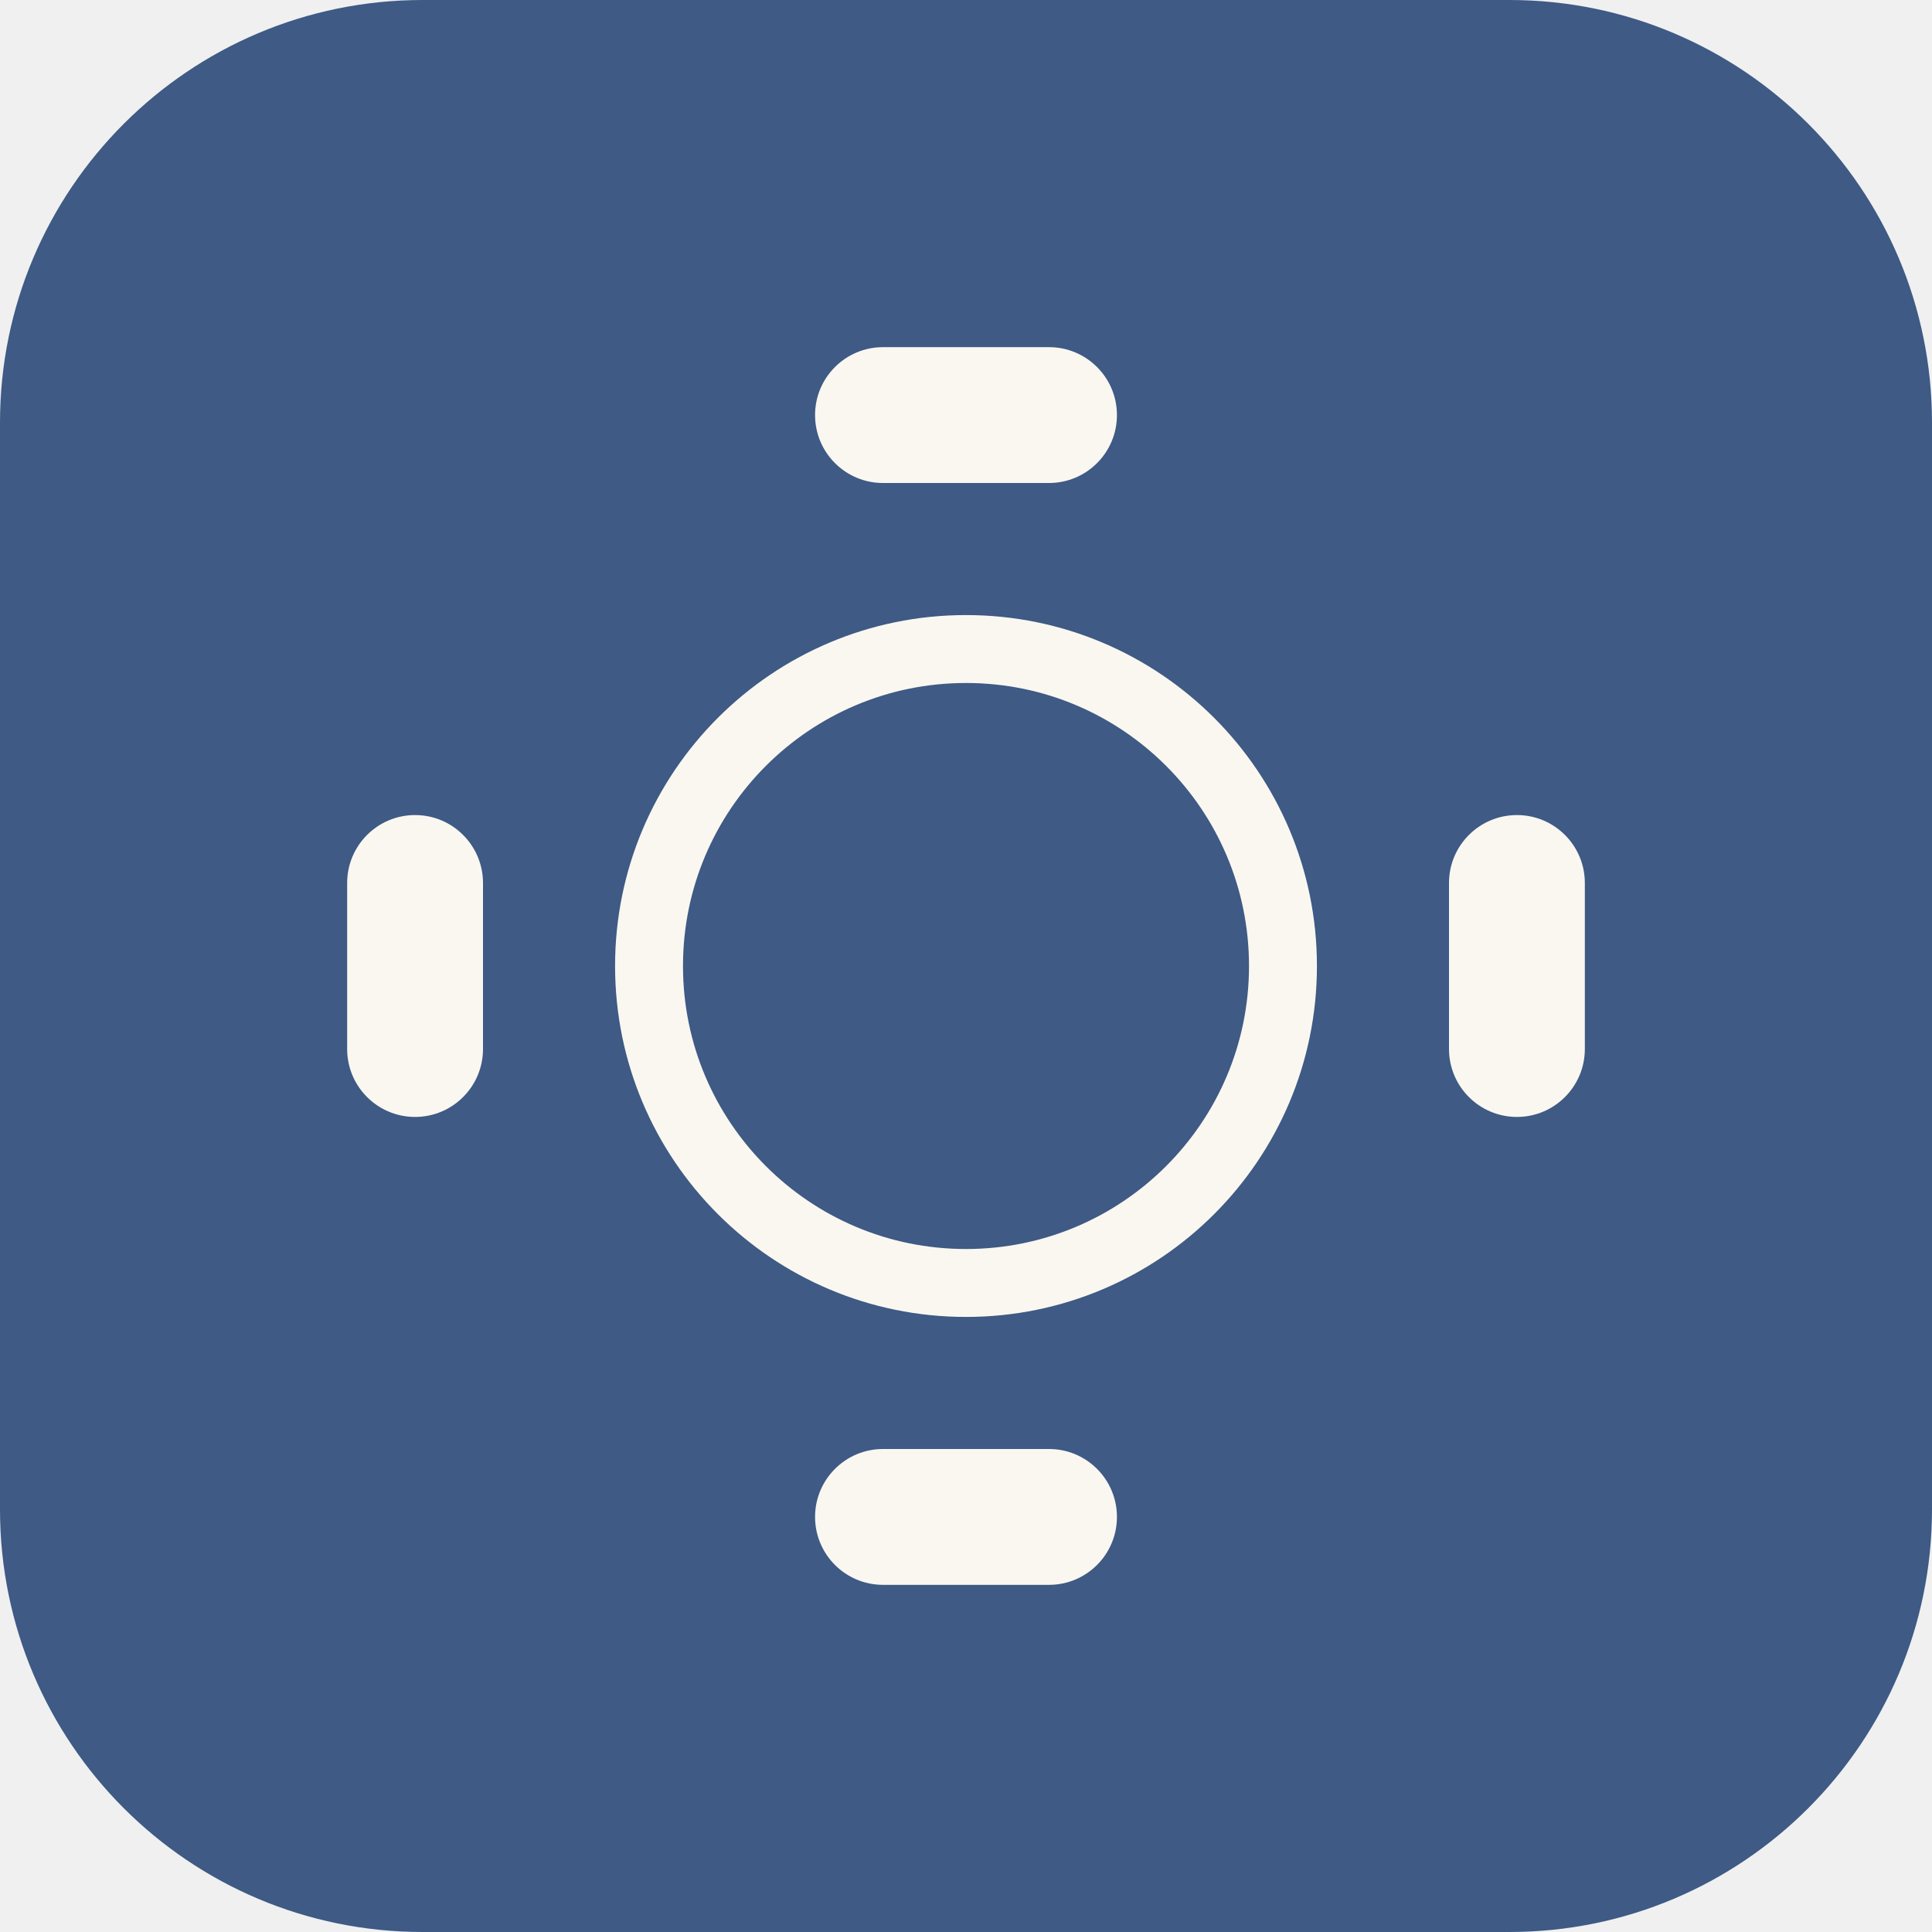
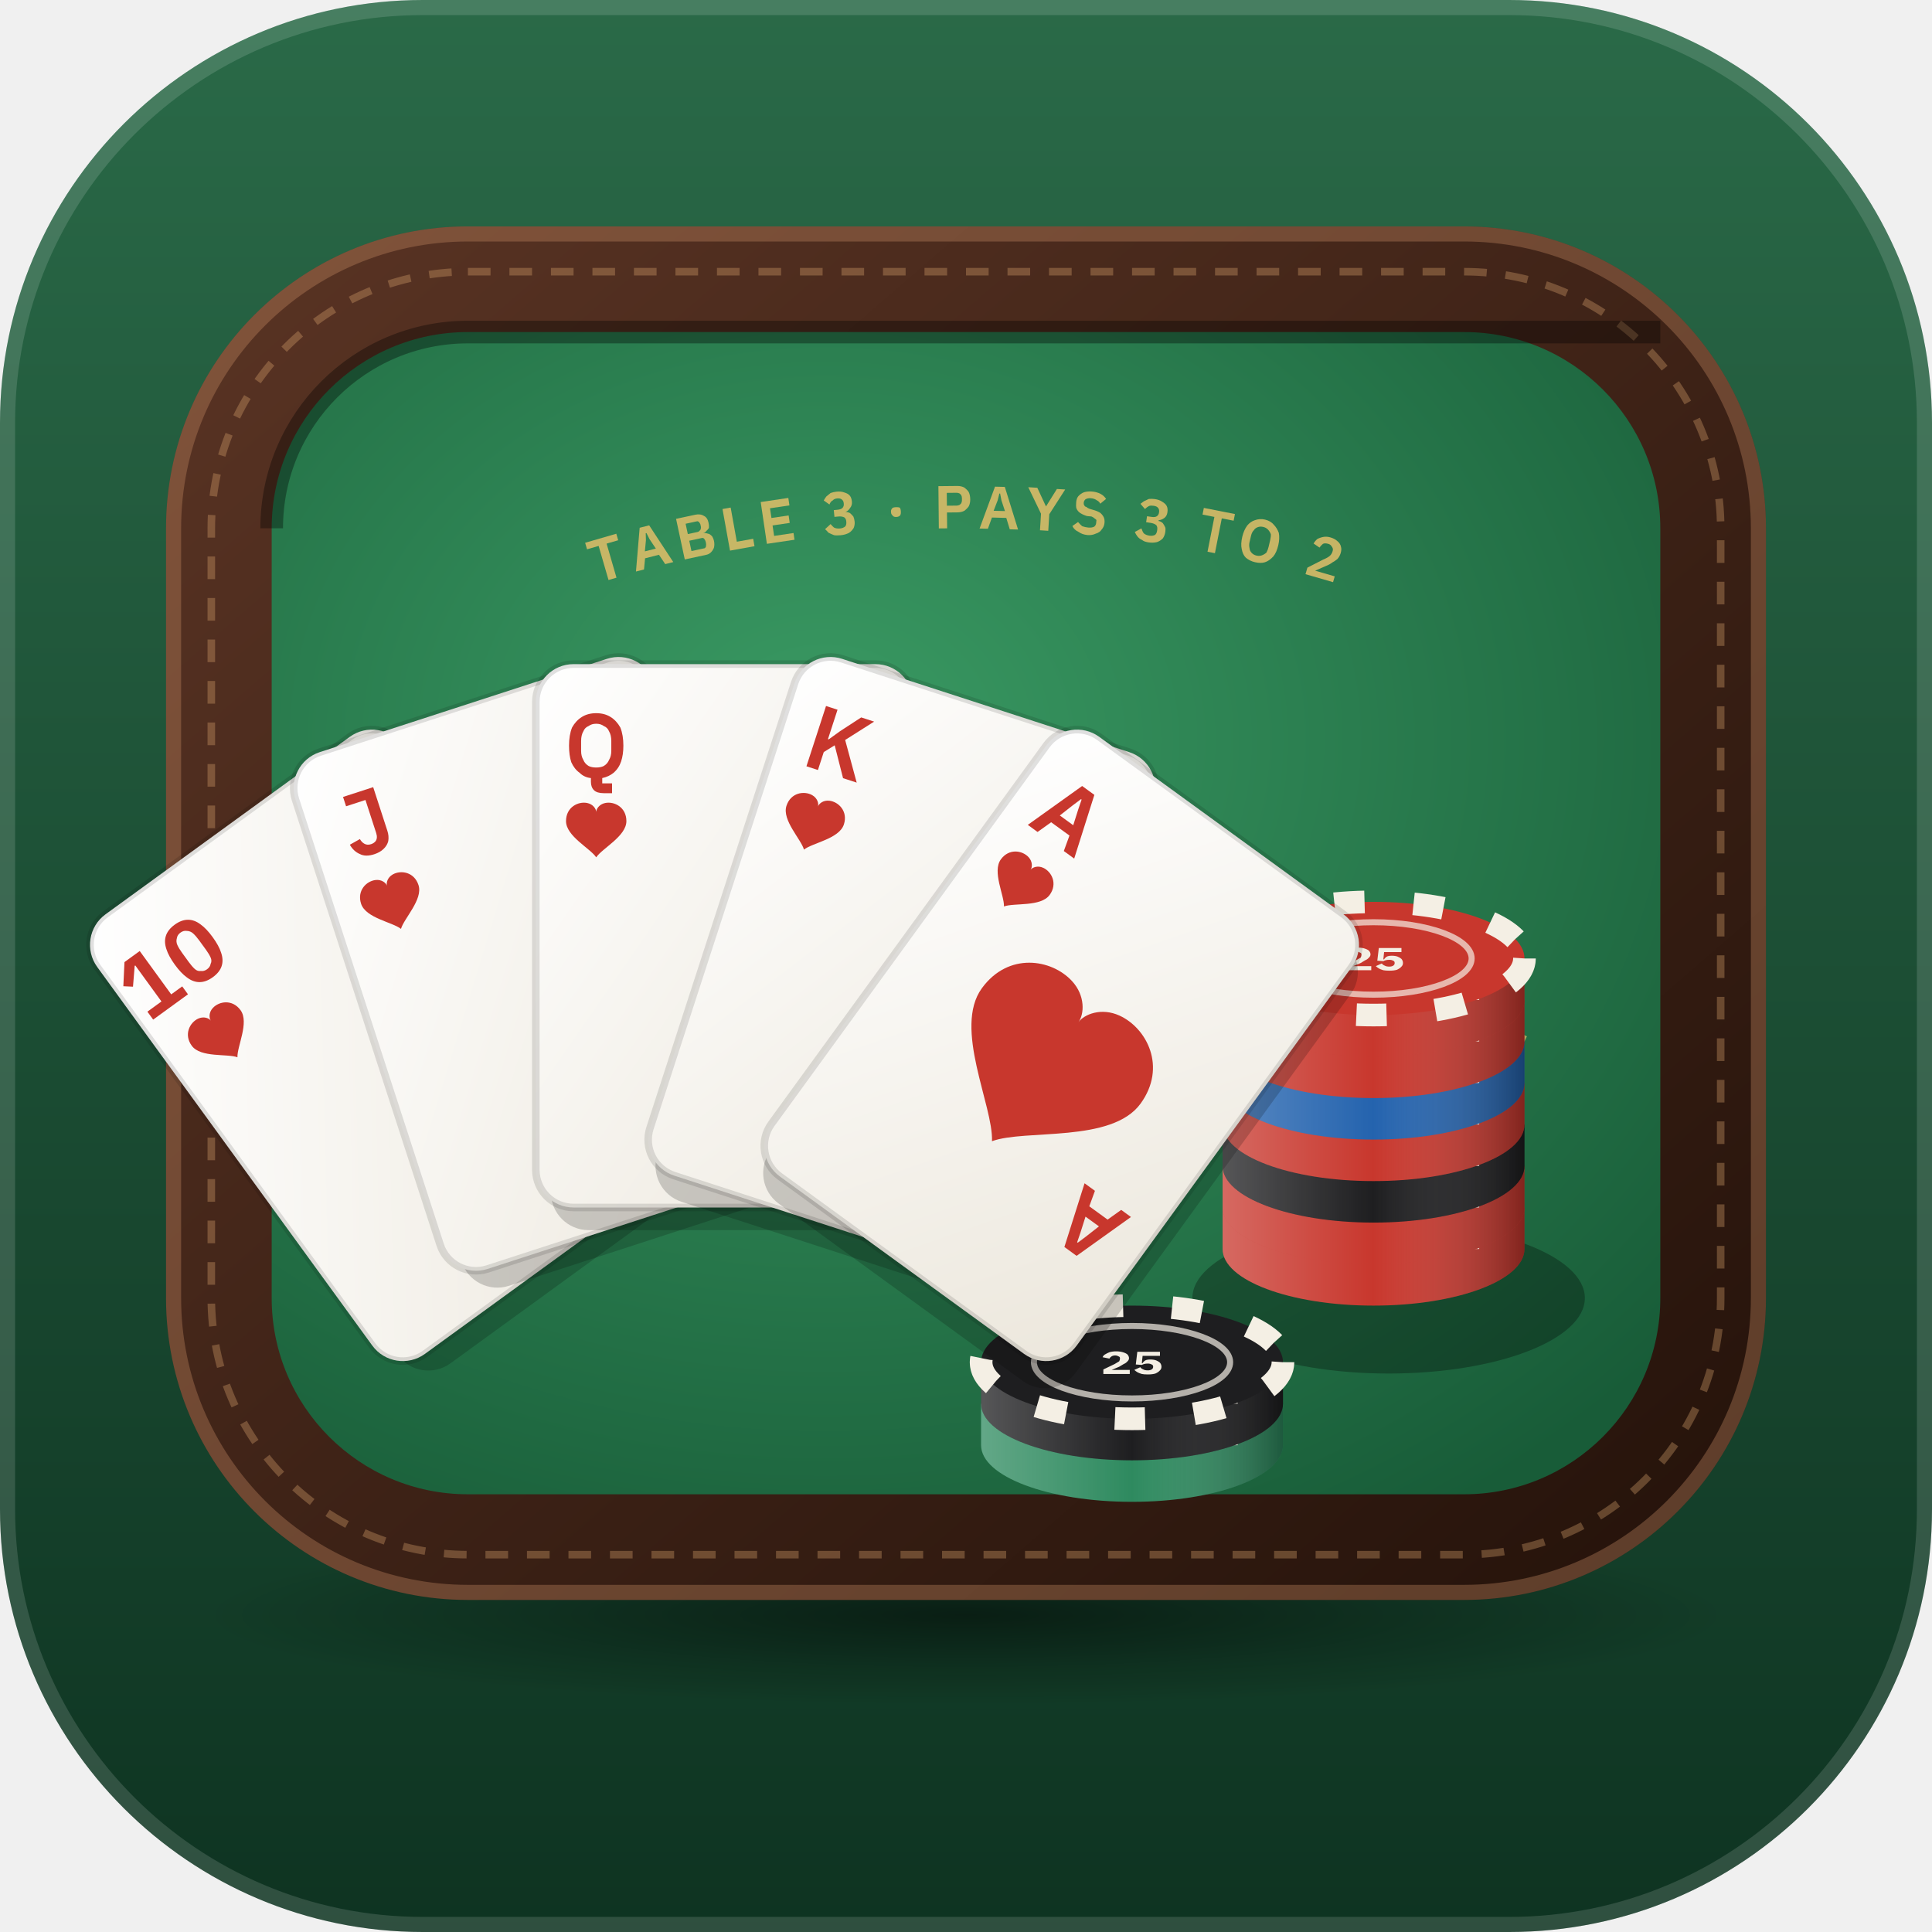
<svg xmlns="http://www.w3.org/2000/svg" viewBox="0 0 256 256">
-   <rect width="256" height="256" rx="56" fill="#3E5A85" />
-   <circle cx="128" cy="128" r="42" fill="none" stroke="#FAF7F0" stroke-width="9" />
-   <g fill="#FAF7F0">
-     <rect x="108" y="46" width="40" height="18" rx="9" />
-     <rect x="108" y="192" width="40" height="18" rx="9" />
-     <rect x="46" y="108" width="18" height="40" rx="9" />
-     <rect x="192" y="108" width="18" height="40" rx="9" />
+   <defs>
+     <linearGradient id="gamelobby-l1" x1="0" y1="0" x2="0" y2="1">
+       <stop offset="0" stop-color="#2A6A48" />
+       <stop offset="1" stop-color="#0E3321" />
+     </linearGradient>
+     <radialGradient id="gamelobby-r2" cx="0.5" cy="0.5" r="0.5">
+       <stop offset="0" stop-color="#000" stop-opacity="0.5" />
+       <stop offset="0.6" stop-color="#000" stop-opacity="0.18" />
+       <stop offset="1" stop-color="#000" stop-opacity="0" />
+     </radialGradient>
+     <linearGradient id="gamelobby-l3" x1="0" y1="0" x2="1" y2="1">
+       <stop offset="0" stop-color="#5A3424" />
+       <stop offset="1" stop-color="#24120A" />
+     </linearGradient>
+     <radialGradient id="gamelobby-r4" cx="0.4" cy="0.35" r="0.8">
+       <stop offset="0" stop-color="#3A9A63" />
+       <stop offset="1" stop-color="#185C38" />
+     </radialGradient>
+     <linearGradient id="gamelobby-l5" x1="0" y1="0" x2="1" y2="0">
+       <stop offset="0" stop-color="#fff" stop-opacity="0.25" />
+       <stop offset="0.5" stop-color="#fff" stop-opacity="0" />
+       <stop offset="1" stop-color="#000" stop-opacity="0.35" />
+     </linearGradient>
+     <linearGradient id="gamelobby-l6" x1="0" y1="0" x2="1" y2="0">
+       <stop offset="0" stop-color="#fff" stop-opacity="0.25" />
+       <stop offset="0.5" stop-color="#fff" stop-opacity="0" />
+       <stop offset="1" stop-color="#000" stop-opacity="0.35" />
+     </linearGradient>
+     <linearGradient id="gamelobby-l7" x1="0" y1="0" x2="1" y2="0">
+       <stop offset="0" stop-color="#fff" stop-opacity="0.25" />
+       <stop offset="0.5" stop-color="#fff" stop-opacity="0" />
+       <stop offset="1" stop-color="#000" stop-opacity="0.35" />
+     </linearGradient>
+     <linearGradient id="gamelobby-l8" x1="0" y1="0" x2="1" y2="0">
+       <stop offset="0" stop-color="#fff" stop-opacity="0.25" />
+       <stop offset="0.5" stop-color="#fff" stop-opacity="0" />
+       <stop offset="1" stop-color="#000" stop-opacity="0.35" />
+     </linearGradient>
+     <linearGradient id="gamelobby-l9" x1="0" y1="0" x2="1" y2="0">
+       <stop offset="0" stop-color="#fff" stop-opacity="0.25" />
+       <stop offset="0.5" stop-color="#fff" stop-opacity="0" />
+       <stop offset="1" stop-color="#000" stop-opacity="0.35" />
+     </linearGradient>
+     <linearGradient id="gamelobby-l10" x1="0" y1="0" x2="1" y2="0">
+       <stop offset="0" stop-color="#fff" stop-opacity="0.25" />
+       <stop offset="0.5" stop-color="#fff" stop-opacity="0" />
+       <stop offset="1" stop-color="#000" stop-opacity="0.35" />
+     </linearGradient>
+     <linearGradient id="gamelobby-l11" x1="0" y1="0" x2="1" y2="0">
+       <stop offset="0" stop-color="#fff" stop-opacity="0.25" />
+       <stop offset="0.5" stop-color="#fff" stop-opacity="0" />
+       <stop offset="1" stop-color="#000" stop-opacity="0.35" />
+     </linearGradient>
+     <linearGradient id="gamelobby-l12" x1="0" y1="0" x2="1" y2="0">
+       <stop offset="0" stop-color="#fff" stop-opacity="0.25" />
+       <stop offset="0.5" stop-color="#fff" stop-opacity="0" />
+       <stop offset="1" stop-color="#000" stop-opacity="0.35" />
+     </linearGradient>
+     <linearGradient id="gamelobby-l13" x1="0" y1="0" x2="1" y2="0">
+       <stop offset="0" stop-color="#fff" stop-opacity="0.25" />
+       <stop offset="0.5" stop-color="#fff" stop-opacity="0" />
+       <stop offset="1" stop-color="#000" stop-opacity="0.35" />
+     </linearGradient>
+     <linearGradient id="gamelobby-l14" x1="0" y1="0" x2="1" y2="1">
+       <stop offset="0" stop-color="#FFFFFF" />
+       <stop offset="1" stop-color="#ECE7DC" />
+     </linearGradient>
+     <linearGradient id="gamelobby-l15" x1="0" y1="0" x2="1" y2="1">
+       <stop offset="0" stop-color="#FFFFFF" />
+       <stop offset="1" stop-color="#ECE7DC" />
+     </linearGradient>
+     <linearGradient id="gamelobby-l16" x1="0" y1="0" x2="1" y2="1">
+       <stop offset="0" stop-color="#FFFFFF" />
+       <stop offset="1" stop-color="#ECE7DC" />
+     </linearGradient>
+     <linearGradient id="gamelobby-l17" x1="0" y1="0" x2="1" y2="1">
+       <stop offset="0" stop-color="#FFFFFF" />
+       <stop offset="1" stop-color="#ECE7DC" />
+     </linearGradient>
+     <linearGradient id="gamelobby-l18" x1="0" y1="0" x2="1" y2="1">
+       <stop offset="0" stop-color="#FFFFFF" />
+       <stop offset="1" stop-color="#ECE7DC" />
+     </linearGradient>
+   </defs>
+   <rect x="0" y="0" width="256" height="256" rx="56" fill="url(#gamelobby-l1)" />
+   <ellipse cx="128" cy="214" rx="102" ry="12" fill="url(#gamelobby-r2)" />
+   <rect x="22" y="30" width="212" height="182" rx="40" fill="url(#gamelobby-l3)" />
+   <rect x="23" y="31" width="210" height="180" rx="39" fill="none" stroke="#C98C66" stroke-opacity="0.35" stroke-width="2" />
+   <rect x="28" y="36" width="200" height="170" rx="34" fill="none" stroke="#D9A56E" stroke-opacity="0.35" stroke-width="1" stroke-dasharray="3 2.5" />
+   <rect x="36" y="44" width="184" height="154" rx="26" fill="url(#gamelobby-r4)" />
+   <path d="M36 70a26 26 0 0 1 26-26h158" fill="none" stroke="#000" stroke-opacity="0.35" stroke-width="3" />
+   <path d="M54 138A170 170 0 0 1 202 138" fill="none" stroke="#E2BE68" stroke-opacity="0.7" stroke-width="1.5" />
+   <path d="m83.3 72l-1.6 0 0 4.7-1.1 0 0-4.7-1.6 0 0-.9 4.3 0z" transform="rotate(-16.1915 81.1534 76.6637)" fill="#E2BE68" opacity="0.85" />
+   <path d="m89.3 75.1l-1.1 0-.5-1.4-1.9 0-.5 1.4-1.1 0 1.9-5.5 1.3 0zm-1.8-2.3l-.5-1.4-.2-.9-.1 0-.2 .9-.5 1.4z" transform="rotate(-14.2107 86.7579 75.1409)" fill="#E2BE68" opacity="0.85" />
+   <path d="m90.7 73.7l0-5.5 2.6 0q.7 0 1.1 .4 .4 .3 .4 1 0 .4-.1 .7-.2 .2-.4 .3-.2 .2-.5 .2l0 0q.2 0 .4 .1 .2 .1 .4 .2 .2 .2 .3 .4 .1 .3 .1 .6 0 .5-.2 .9-.2 .3-.5 .5-.3 .2-.7 .2zm1.1-2.3l0 1.4 1.5 0q.2 0 .3 0 .2-.1 .2-.2 .1-.2 .1-.4l0-.2q0-.2-.1-.4 0-.1-.2-.2-.1 0-.3 0zm0-2.3l0 1.4 1.3 0q.2 0 .3-.1 .2-.1 .2-.2 .1-.1 .1-.3l0-.3q0-.1-.1-.3 0-.1-.2-.2-.1 0-.3 0z" transform="rotate(-12.1167 92.7362 73.7427)" fill="#E2BE68" opacity="0.85" />
+   <path d="m100 72.7l-3.3 0 0-5.6 1.1 0 0 4.6 2.2 0z" transform="rotate(-10.2287 98.1671 72.67)" fill="#E2BE68" opacity="0.85" />
+   <path d="m105.3 71.8l-3.7 0 0-5.6 3.7 0 0 1-2.6 0 0 1.3 2.3 0 0 1-2.3 0 0 1.4 2.6 0z" transform="rotate(-8.42657 103.381 71.8136)" fill="#E2BE68" opacity="0.85" />
+   <path d="m110.8 67.5l.5 0q.5 0 .7-.2 .2-.2 .2-.5l0-.1q0-.3-.2-.5-.2-.2-.6-.2-.4 0-.6 .2-.3 .1-.5 .5l-.7-.6q.2-.3 .4-.5 .3-.2 .6-.4 .4-.1 .8-.1 .6 0 1 .2 .5 .2 .7 .5 .2 .3 .2 .8 0 .5-.3 .8-.3 .4-.7 .5l0 0q.3 0 .6 .2 .2 .2 .4 .5 .1 .3 .1 .7 0 .4-.2 .8-.3 .4-.7 .6-.5 .2-1.1 .2-.6 0-.9-.1-.4-.2-.7-.4-.2-.3-.4-.5l.8-.6q.2 .3 .4 .5 .3 .2 .8 .2 .4 0 .7-.2 .2-.2 .2-.6l0-.1q0-.3-.2-.5-.3-.2-.8-.2l-.5 0z" transform="rotate(-5.59998 111.606 70.8018)" fill="#E2BE68" opacity="0.85" />
+   <path d="m118.9 68.5q-.4 0-.5-.2-.2-.2-.2-.4l0-.2q0-.2 .2-.4 .1-.1 .5-.1 .3 0 .5 .1 .1 .2 .1 .4l0 .2q0 .2-.1 .4-.2 .2-.5 .2z" transform="rotate(-3.1158 118.869 70.2484)" fill="#E2BE68" opacity="0.85" />
+   <path d="m125.5 70l-1.1 0 0-5.6 2.5 0q.5 0 .9 .2 .4 .3 .6 .6 .2 .4 .2 1 0 .5-.2 .9-.2 .3-.6 .6-.4 .2-.9 .2l-1.4 0zm0-4.7l0 1.7 1.3 0q.2 0 .4-.1 .1-.1 .2-.2 .1-.2 .1-.4l0-.3q0-.2-.1-.4-.1-.1-.2-.2-.2-.1-.4-.1z" transform="rotate(-0.575686 126.312 70.0085)" fill="#E2BE68" opacity="0.85" />
+   <path d="m134.9 70.1l-1.1 0-.5-1.5-1.9 0-.5 1.5-1.1 0 1.9-5.6 1.3 0zm-1.8-2.4l-.5-1.4-.2-.9-.1 0-.2 .9-.5 1.4z" transform="rotate(1.48833 132.364 70.0567)" fill="#E2BE68" opacity="0.85" />
+   <path d="m138.9 70.3l-1.1 0 0-2.2-1.9-3.4 1.2 0 1.3 2.4 0 0 1.3-2.4 1.1 0-1.9 3.4z" transform="rotate(3.54006 138.373 70.3206)" fill="#E2BE68" opacity="0.85" />
+   <path d="m144.1 70.9q-.7 0-1.2-.3-.6-.2-.9-.7l.7-.6q.3 .3 .6 .5 .4 .1 .8 .1 .5 0 .8-.2 .2-.2 .2-.5 0-.2 0-.4-.1-.1-.3-.2-.1-.1-.4-.2l-.6 0q-.5-.1-.9-.3-.4-.2-.6-.6-.1-.3-.1-.8 0-.5 .2-.8 .3-.4 .7-.6 .5-.2 1.1-.2 .6 0 1.1 .2 .5 .2 .8 .6l-.7 .7q-.2-.3-.5-.4-.3-.2-.8-.2-.4 0-.7 .2-.2 .2-.2 .5 0 .2 .1 .3 .1 .2 .3 .2 .1 .1 .4 .2l.5 .1q.6 .1 1 .3 .3 .2 .5 .5 .2 .3 .2 .8 0 .5-.3 .9-.2 .4-.7 .6-.5 .3-1.1 .3z" transform="rotate(5.50858 144.127 70.7759)" fill="#E2BE68" opacity="0.85" />
+   <path d="m151.5 68.5l.6 0q.5 0 .7-.2 .2-.2 .2-.5l0-.1q0-.3-.2-.5-.2-.2-.6-.2-.4 0-.6 .1-.3 .2-.5 .5l-.7-.6q.2-.2 .4-.4 .3-.2 .6-.4 .4-.1 .8-.1 .6 0 1 .2 .5 .2 .7 .5 .2 .3 .2 .8 0 .5-.3 .8-.3 .3-.7 .4l0 .1q.3 0 .6 .2 .2 .2 .4 .5 .1 .2 .1 .6 0 .5-.2 .9-.3 .4-.7 .6-.5 .2-1.1 .2-.6 0-.9-.2-.4-.1-.7-.4-.2-.2-.4-.5l.8-.6q.2 .4 .4 .6 .3 .2 .8 .2 .4 0 .7-.2 .2-.2 .2-.6l0-.1q0-.4-.2-.6-.3-.2-.8-.2l-.6 0z" transform="rotate(8.35018 152.397 71.781)" fill="#E2BE68" opacity="0.85" />
+   <path d="m162.6 68.5l-1.6 0 0 4.7-1 0 0-4.7-1.6 0 0-.9 4.2 0z" transform="rotate(11.1495 160.486 73.1708)" fill="#E2BE68" opacity="0.85" />
+   <path d="m166.3 74.5q-.7 0-1.3-.3-.5-.3-.8-1-.3-.6-.3-1.6 0-.9 .3-1.6 .3-.6 .8-.9 .6-.4 1.3-.4 .8 0 1.3 .4 .5 .3 .9 .9 .3 .7 .3 1.6 0 1-.3 1.6-.4 .7-.9 1-.5 .3-1.3 .3zm0-.9q.4 0 .7-.2 .3-.2 .5-.5 .1-.4 .1-.8l0-.9q0-.5-.1-.8-.2-.3-.5-.5-.3-.2-.7-.2-.4 0-.7 .2-.3 .2-.4 .5-.2 .3-.2 .8l0 .9q0 .4 .2 .8 .1 .3 .4 .5 .3 .2 .7 .2z" transform="rotate(13.1849 166.32 74.4286)" fill="#E2BE68" opacity="0.85" />
+   <path d="m176.7 75.8l0 .8-3.8 0 0-.9 1.7-1.6q.5-.4 .7-.7 .2-.3 .2-.7l0-.1q0-.3-.3-.5-.2-.2-.5-.2-.5 0-.7 .2-.2 .3-.3 .6l-.9-.3q.1-.4 .3-.7 .3-.3 .7-.5 .4-.2 .9-.2 .6 0 1 .2 .5 .2 .7 .6 .2 .3 .2 .8 0 .5-.2 .9-.2 .3-.5 .6-.3 .4-.7 .7l-1.2 1z" transform="rotate(16.1642 174.77 76.6414)" fill="#E2BE68" opacity="0.85" />
+   <ellipse cx="184" cy="172" rx="26" ry="10" fill="#000" opacity="0.3" />
+   <path d="M162 160.0v5.5a20 7.5 0 0 0 40 0v-5.5z" fill="#C8372D" />
+   <path d="M162 160.0v5.5a20 7.5 0 0 0 40 0v-5.5z" fill="url(#gamelobby-l5)" />
+   <rect x="168" y="161" width="4" height="4" fill="#F4EFE4" opacity="0.9" />
+   <rect x="180" y="161" width="4" height="4.5" fill="#F4EFE4" opacity="0.9" />
+   <rect x="192" y="161" width="4" height="4.5" fill="#F4EFE4" opacity="0.9" />
+   <path d="M162 154.5v5.5a20 7.5 0 0 0 40 0v-5.5z" fill="#C8372D" />
+   <path d="M162 154.5v5.5a20 7.5 0 0 0 40 0v-5.5z" fill="url(#gamelobby-l6)" />
+   <rect x="168" y="155.5" width="4" height="4" fill="#F4EFE4" opacity="0.9" />
+   <rect x="180" y="155.5" width="4" height="4.5" fill="#F4EFE4" opacity="0.9" />
+   <rect x="192" y="155.5" width="4" height="4.5" fill="#F4EFE4" opacity="0.9" />
+   <path d="M162 149.0v5.5a20 7.5 0 0 0 40 0v-5.5z" fill="#1E1E20" />
+   <path d="M162 149.0v5.5a20 7.5 0 0 0 40 0v-5.5z" fill="url(#gamelobby-l7)" />
+   <rect x="168" y="150" width="4" height="4" fill="#F4EFE4" opacity="0.9" />
+   <rect x="180" y="150" width="4" height="4.5" fill="#F4EFE4" opacity="0.9" />
+   <rect x="192" y="150" width="4" height="4.5" fill="#F4EFE4" opacity="0.9" />
+   <path d="M162 143.5v5.5a20 7.5 0 0 0 40 0v-5.5z" fill="#C8372D" />
+   <path d="M162 143.5v5.5a20 7.5 0 0 0 40 0v-5.5z" fill="url(#gamelobby-l8)" />
+   <rect x="168" y="144.5" width="4" height="4" fill="#F4EFE4" opacity="0.9" />
+   <rect x="180" y="144.5" width="4" height="4.5" fill="#F4EFE4" opacity="0.9" />
+   <rect x="192" y="144.5" width="4" height="4.5" fill="#F4EFE4" opacity="0.9" />
+   <path d="M162 138.0v5.5a20 7.5 0 0 0 40 0v-5.5z" fill="#2463AE" />
+   <path d="M162 138.0v5.5a20 7.5 0 0 0 40 0v-5.5z" fill="url(#gamelobby-l9)" />
+   <rect x="168" y="139" width="4" height="4" fill="#F4EFE4" opacity="0.9" />
+   <rect x="180" y="139" width="4" height="4.5" fill="#F4EFE4" opacity="0.9" />
+   <rect x="192" y="139" width="4" height="4.5" fill="#F4EFE4" opacity="0.9" />
+   <path d="M162 132.5v5.5a20 7.5 0 0 0 40 0v-5.5z" fill="#C8372D" />
+   <path d="M162 132.5v5.5a20 7.5 0 0 0 40 0v-5.5z" fill="url(#gamelobby-l10)" />
+   <rect x="168" y="133.5" width="4" height="4" fill="#F4EFE4" opacity="0.9" />
+   <rect x="180" y="133.5" width="4" height="4.5" fill="#F4EFE4" opacity="0.9" />
+   <rect x="192" y="133.5" width="4" height="4.5" fill="#F4EFE4" opacity="0.9" />
+   <path d="M162 127.0v5.5a20 7.5 0 0 0 40 0v-5.5z" fill="#C8372D" />
+   <path d="M162 127.0v5.5a20 7.5 0 0 0 40 0v-5.5z" fill="url(#gamelobby-l11)" />
+   <rect x="168" y="128" width="4" height="4" fill="#F4EFE4" opacity="0.9" />
+   <rect x="180" y="128" width="4" height="4.5" fill="#F4EFE4" opacity="0.9" />
+   <rect x="192" y="128" width="4" height="4.5" fill="#F4EFE4" opacity="0.9" />
+   <ellipse cx="182" cy="127" rx="20" ry="7.5" fill="#C8372D" />
+   <ellipse cx="182" cy="127" rx="20" ry="7.5" fill="none" stroke="#F4EFE4" stroke-width="3" stroke-dasharray="4 6.5" />
+   <ellipse cx="182" cy="127" rx="13" ry="4.8" fill="none" stroke="#F4EFE4" stroke-opacity="0.7" stroke-width="0.8" />
+   <path d="m181.7 128.7l0 .9-3.5 0 0-1 1.5-1.2q.4-.4 .6-.6 .1-.3 .1-.6l0-.1q0-.3-.2-.4-.2-.2-.4-.2-.3 0-.5 .2-.2 .2-.3 .5l-.9-.3q.1-.4 .3-.6 .3-.3 .6-.5 .4-.2 .9-.2 .5 0 .9 .2 .4 .2 .6 .5 .2 .4 .2 .8 0 .4-.2 .7-.2 .4-.5 .6-.3 .3-.6 .6l-1 .7zm4-4l0 .9-2.3 0-.1 1.6 .1 0q.1-.3 .2-.4 .1-.2 .3-.3 .2-.1 .5-.1 .5 0 .8 .2 .3 .2 .5 .5 .2 .4 .2 .9 0 .5-.2 .8-.2 .4-.6 .7-.4 .2-1 .2-.5 0-.8-.1-.4-.2-.6-.4-.2-.2-.4-.5l.8-.6q.1 .3 .4 .5 .2 .2 .6 .2 .3 0 .5-.2 .2-.2 .2-.6l0 0q0-.4-.2-.5-.2-.2-.5-.2-.3 0-.5 .1-.2 .1-.3 .2l-.8-.1 .2-2.8z" fill="#F4EFE4" transform="translate(182 127.0) scale(1 .6) translate(-182 -127.0)" />
+   <path d="M130 186.0v5.5a20 7.5 0 0 0 40 0v-5.5z" fill="#2E8A5F" />
+   <path d="M130 186.0v5.5a20 7.5 0 0 0 40 0v-5.5z" fill="url(#gamelobby-l12)" />
+   <rect x="136" y="187" width="4" height="4" fill="#F4EFE4" opacity="0.9" />
+   <rect x="148" y="187" width="4" height="4.5" fill="#F4EFE4" opacity="0.9" />
+   <rect x="160" y="187" width="4" height="4.5" fill="#F4EFE4" opacity="0.9" />
+   <path d="M130 180.5v5.5a20 7.5 0 0 0 40 0v-5.5z" fill="#1E1E20" />
+   <path d="M130 180.5v5.5a20 7.5 0 0 0 40 0v-5.5z" fill="url(#gamelobby-l13)" />
+   <rect x="136" y="181.5" width="4" height="4" fill="#F4EFE4" opacity="0.9" />
+   <rect x="148" y="181.5" width="4" height="4.5" fill="#F4EFE4" opacity="0.9" />
+   <rect x="160" y="181.5" width="4" height="4.5" fill="#F4EFE4" opacity="0.9" />
+   <ellipse cx="150" cy="180.5" rx="20" ry="7.5" fill="#1E1E20" />
+   <ellipse cx="150" cy="180.5" rx="20" ry="7.5" fill="none" stroke="#F4EFE4" stroke-width="3" stroke-dasharray="4 6.5" />
+   <ellipse cx="150" cy="180.5" rx="13" ry="4.8" fill="none" stroke="#F4EFE4" stroke-opacity="0.7" stroke-width="0.8" />
+   <path d="m149.7 182.2l0 .9-3.5 0 0-1 1.5-1.2q.4-.4 .6-.6 .1-.3 .1-.6l0-.1q0-.3-.2-.4-.2-.2-.4-.2-.3 0-.5 .2-.2 .2-.3 .5l-.9-.3q.1-.4 .3-.6 .3-.3 .6-.5 .4-.2 .9-.2 .5 0 .9 .2 .4 .2 .6 .5 .2 .4 .2 .8 0 .4-.2 .7-.2 .4-.5 .6-.3 .3-.6 .6l-1 .7zm4-4l0 .9-2.3 0-.1 1.6 .1 0q.1-.3 .2-.4 .1-.2 .3-.3 .2-.1 .5-.1 .5 0 .8 .2 .3 .2 .5 .5 .2 .4 .2 .9 0 .5-.2 .8-.2 .4-.6 .7-.4 .2-1 .2-.5 0-.8-.1-.4-.2-.6-.4-.2-.2-.4-.5l.8-.6q.1 .3 .4 .5 .2 .2 .6 .2 .3 0 .5-.2 .2-.2 .2-.6l0 0q0-.4-.2-.5-.2-.2-.5-.2-.3 0-.5 .1-.2 .1-.3 .2l-.8-.1 .2-2.8z" fill="#F4EFE4" transform="translate(150 180.5) scale(1 .6) translate(-150 -180.5)" />
+   <g transform="rotate(-36 96 200)">
+     <rect x="71" y="88" width="50" height="72" rx="5" fill="#000" opacity="0.18" transform="translate(2 3)" />
+     <rect x="71" y="88" width="50" height="72" rx="5" fill="url(#gamelobby-l14)" stroke="#000" stroke-opacity="0.12" />
+     <path d="m78.6 103l-5.7 0 0-1.3 2.3 0 0-5.9-.1 0-1.8 2.1-1-.8 2-2.5 2.5 0 0 7.1 1.8 0zm4 .1q-1.1 0-1.8-.5-.7-.5-1-1.5-.3-.9-.3-2.3 0-1.4 .3-2.3 .3-1 1-1.5 .7-.5 1.8-.5 1.1 0 1.8 .5 .7 .5 1 1.5 .3 .9 .3 2.3 0 1.4-.3 2.3-.3 1-1 1.5-.7 .5-1.8 .5zm0-1.3q.5 0 .8-.3 .4-.2 .5-.7 .1-.5 .1-1.2l0-1.5q0-.7-.1-1.2-.1-.5-.5-.8-.3-.3-.8-.3-.5 0-.8 .3-.4 .3-.5 .8-.1 .5-.1 1.2l0 1.5q0 .7 .1 1.2 .1 .5 .5 .7 .3 .3 .8 .3z" fill="#C8372D" />
+     <path d="M0 .45C-.1 .3-.5 .1-.5-.15C-.5-.38-.3-.48-.15-.45C-.05-.43 0-.35 0-.3C0-.35 .05-.43 .15-.45C.3-.48 .5-.38 .5-.15C.5 .1 .1 .3 0 .45Z" transform="translate(79 110) scale(8)" fill="#C8372D" />
  </g>
+   <g transform="rotate(-18 96 200)">
+     <rect x="71" y="88" width="50" height="72" rx="5" fill="#000" opacity="0.18" transform="translate(2 3)" />
+     <rect x="71" y="88" width="50" height="72" rx="5" fill="url(#gamelobby-l15)" stroke="#000" stroke-opacity="0.12" />
+     <path d="m77.1 94.6l4.2 0 0 6.1q0 .7-.3 1.3-.3 .5-.9 .8-.6 .3-1.4 .3-1.2 0-1.8-.6-.7-.6-.9-1.6l1.5-.3q.1 .5 .4 .8 .3 .3 .8 .3 .4 0 .7-.2 .4-.3 .4-1l0-4.6-2.7 0z" fill="#C8372D" />
+     <path d="M0 .45C-.1 .3-.5 .1-.5-.15C-.5-.38-.3-.48-.15-.45C-.05-.43 0-.35 0-.3C0-.35 .05-.43 .15-.45C.3-.48 .5-.38 .5-.15C.5 .1 .1 .3 0 .45Z" transform="translate(79 110) scale(8)" fill="#C8372D" />
+   </g>
+   <g transform="rotate(0 96 200)">
+     <rect x="71" y="88" width="50" height="72" rx="5" fill="#000" opacity="0.18" transform="translate(2 3)" />
+     <rect x="71" y="88" width="50" height="72" rx="5" fill="url(#gamelobby-l16)" stroke="#000" stroke-opacity="0.12" />
+     <path d="m81.1 103.8l0 1.3-1.1 0q-.9 0-1.3-.4-.4-.4-.4-1.1l0-.5q-.9-.1-1.5-.7-.7-.5-1.1-1.4-.3-.9-.3-2.2 0-1.4 .4-2.4 .5-.9 1.3-1.4 .8-.5 1.9-.5 1.1 0 1.9 .5 .8 .5 1.3 1.4 .4 1 .4 2.4 0 1.2-.3 2.1-.3 .9-1 1.5-.6 .5-1.5 .7l0 .7zm-2.1-2.1q.6 0 1-.2 .5-.3 .7-.8 .3-.5 .3-1.2l0-1.3q0-.8-.3-1.3-.2-.5-.7-.7-.4-.3-1-.3-.6 0-1 .3-.5 .2-.7 .7-.3 .5-.3 1.3l0 1.3q0 .7 .3 1.2 .2 .5 .7 .8 .4 .2 1 .2z" fill="#C8372D" />
+     <path d="M0 .45C-.1 .3-.5 .1-.5-.15C-.5-.38-.3-.48-.15-.45C-.05-.43 0-.35 0-.3C0-.35 .05-.43 .15-.45C.3-.48 .5-.38 .5-.15C.5 .1 .1 .3 0 .45Z" transform="translate(79 110) scale(8)" fill="#C8372D" />
+   </g>
+   <g transform="rotate(18 96 200)">
+     <rect x="71" y="88" width="50" height="72" rx="5" fill="#000" opacity="0.18" transform="translate(2 3)" />
+     <rect x="71" y="88" width="50" height="72" rx="5" fill="url(#gamelobby-l17)" stroke="#000" stroke-opacity="0.12" />
+     <path d="m81 103l-2.4-3.8-1.1 1.3 0 2.5-1.6 0 0-8.4 1.6 0 0 2.6 0 1.5 .1 0 1.1-1.5 2.1-2.6 1.8 0-2.9 3.5 3.2 4.9z" fill="#C8372D" />
+     <path d="M0 .45C-.1 .3-.5 .1-.5-.15C-.5-.38-.3-.48-.15-.45C-.05-.43 0-.35 0-.3C0-.35 .05-.43 .15-.45C.3-.48 .5-.38 .5-.15C.5 .1 .1 .3 0 .45Z" transform="translate(79 110) scale(8)" fill="#C8372D" />
+   </g>
+   <g transform="rotate(36 96 200)">
+     <rect x="71" y="88" width="50" height="72" rx="5" fill="#000" opacity="0.18" transform="translate(2 3)" />
+     <rect x="71" y="88" width="50" height="72" rx="5" fill="url(#gamelobby-l18)" stroke="#000" stroke-opacity="0.12" />
+     <path d="m82.8 103l-1.7 0-.6-2.1-3 0-.7 2.1-1.6 0 2.8-8.4 2 0zm-2.7-3.5l-.7-2.1-.4-1.3-.1 0-.4 1.3-.6 2.1z" fill="#C8372D" />
+     <path d="M0 .45C-.1 .3-.5 .1-.5-.15C-.5-.38-.3-.48-.15-.45C-.05-.43 0-.35 0-.3C0-.35 .05-.43 .15-.45C.3-.48 .5-.38 .5-.15C.5 .1 .1 .3 0 .45Z" transform="translate(79 110) scale(8)" fill="#C8372D" />
+     <path d="M0 .45C-.1 .3-.5 .1-.5-.15C-.5-.38-.3-.48-.15-.45C-.05-.43 0-.35 0-.3C0-.35 .05-.43 .15-.45C.3-.48 .5-.38 .5-.15C.5 .1 .1 .3 0 .45Z" transform="translate(96 128) scale(26)" fill="#C8372D" />
+     <path d="m116.8 145l-1.7 0-.6-2.1-3 0-.7 2.1-1.6 0 2.8-8.4 2 0zm-2.7-3.5l-.7-2.1-.4-1.3-.1 0-.4 1.3-.6 2.1z" fill="#C8372D" transform="rotate(180 113 141)" />
+   </g>
+   <rect x="1" y="1" width="254" height="254" rx="55" fill="none" stroke="#fff" stroke-opacity="0.14" stroke-width="2" />
</svg>
